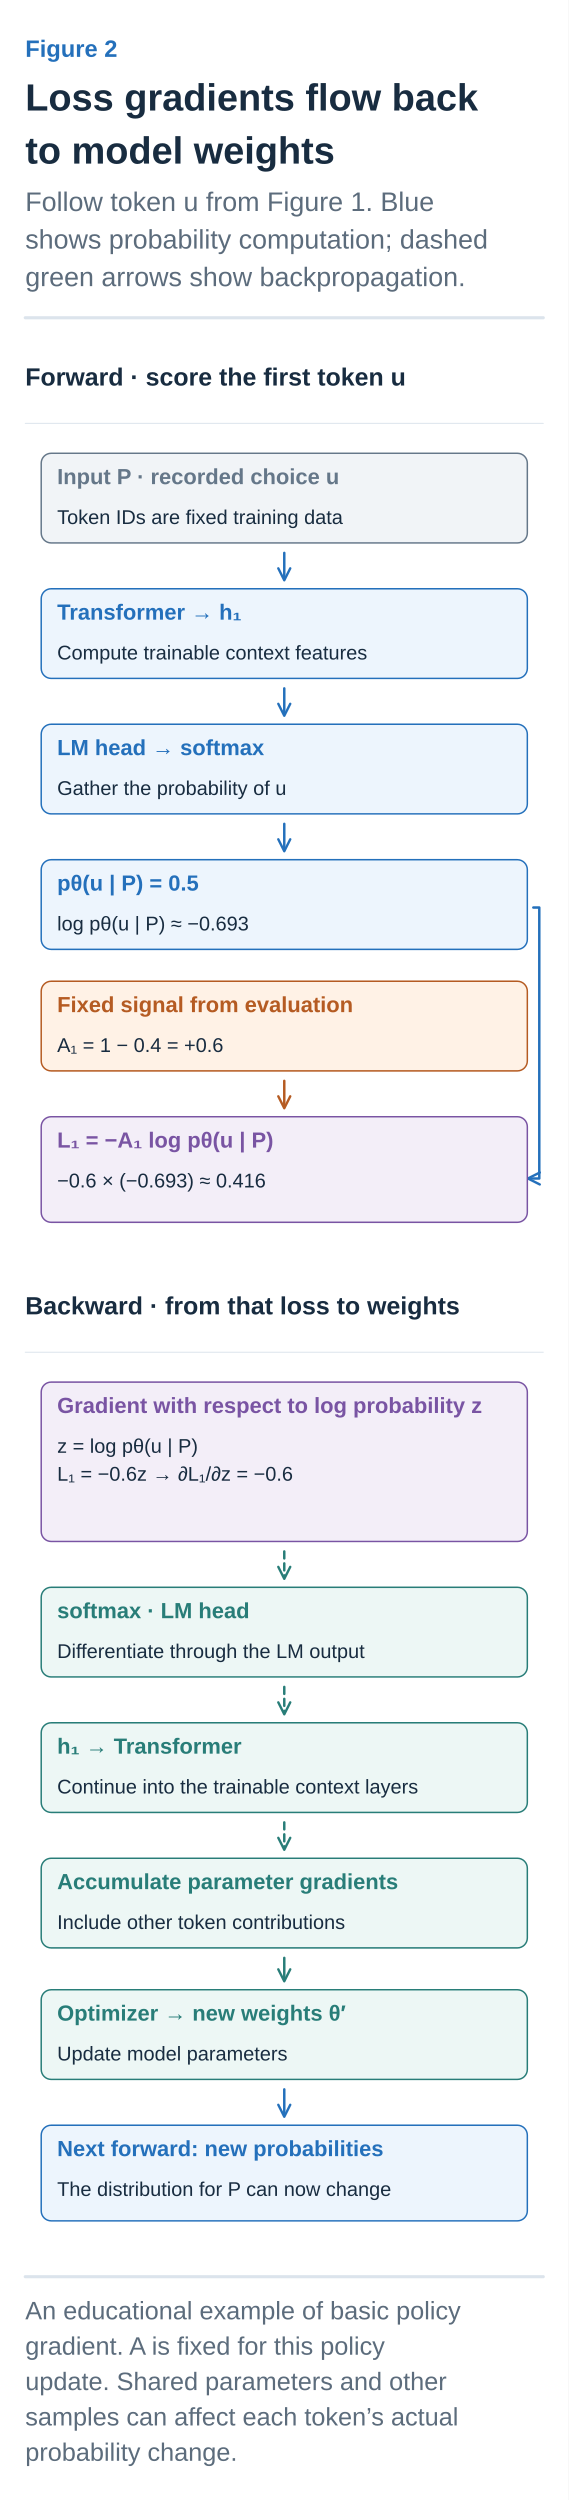
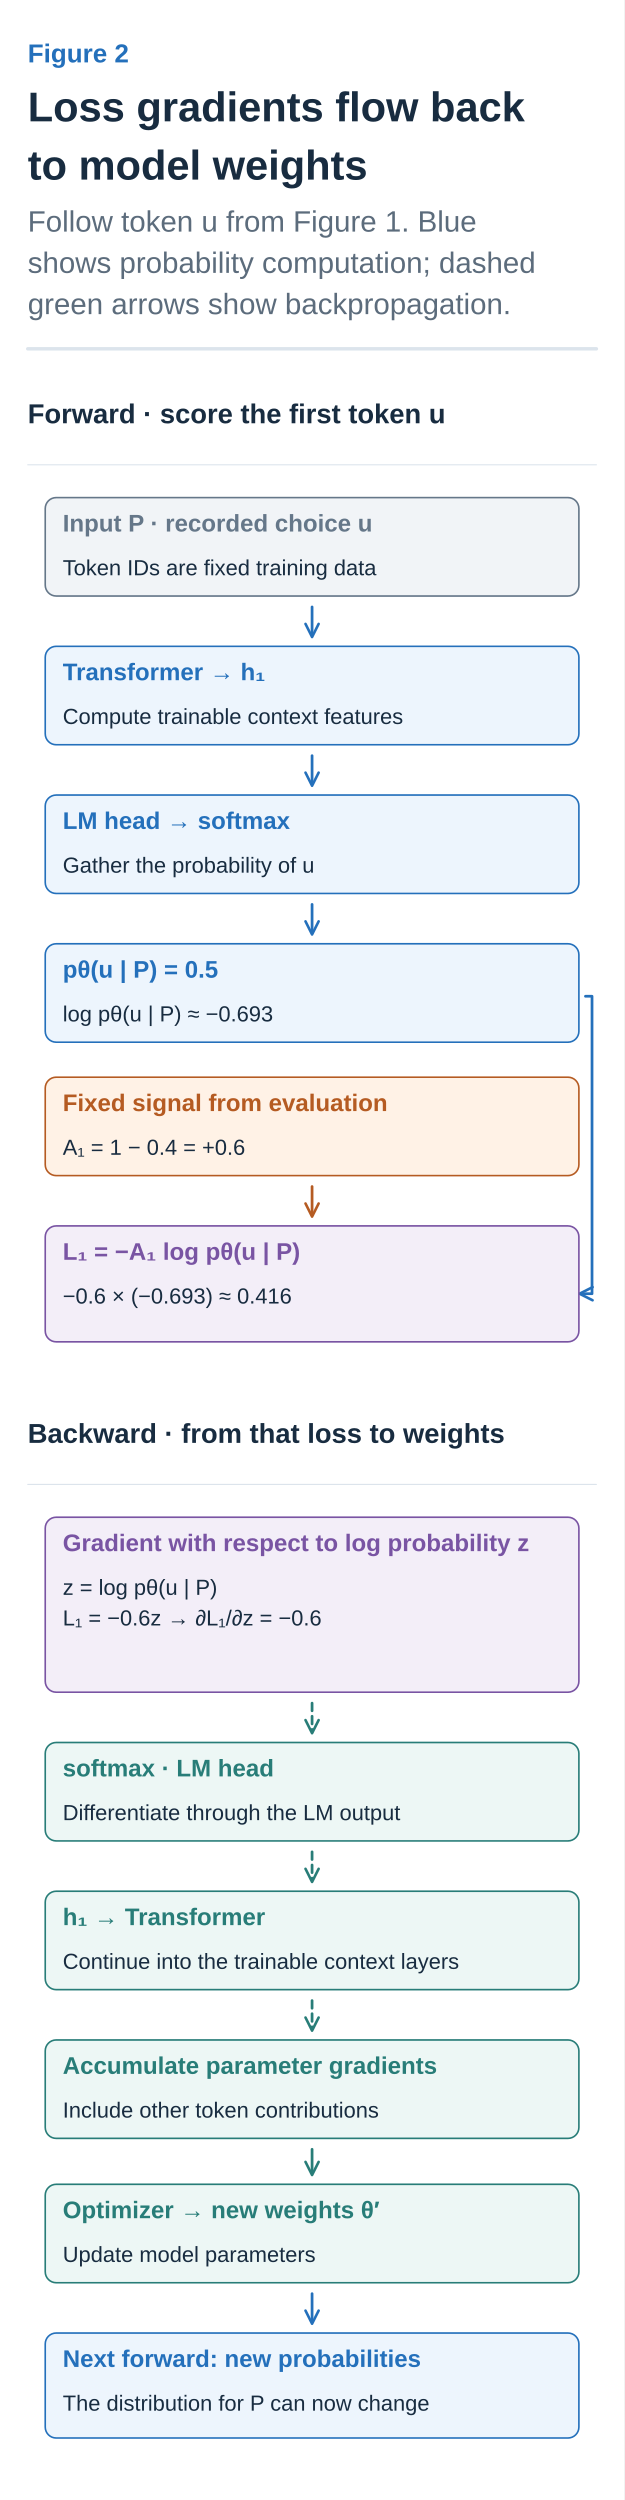
- <svg xmlns="http://www.w3.org/2000/svg" width="360" height="1583" viewBox="0 0 360 1583" role="img" aria-labelledby="title desc">
+ <svg xmlns="http://www.w3.org/2000/svg" width="360" height="1442" viewBox="0 0 360 1442" role="img" aria-labelledby="title desc">
  <defs>
    <marker id="arrow-ink" viewBox="0 0 10 10" refX="8" refY="5" markerWidth="6" markerHeight="6" orient="auto">
      <path d="M1 1 L9 5 L1 9" fill="none" stroke="#182C40" stroke-width="1.6" />
    </marker>
    <marker id="arrow-muted" viewBox="0 0 10 10" refX="8" refY="5" markerWidth="6" markerHeight="6" orient="auto">
      <path d="M1 1 L9 5 L1 9" fill="none" stroke="#5C6C7C" stroke-width="1.6" />
    </marker>
    <marker id="arrow-line" viewBox="0 0 10 10" refX="8" refY="5" markerWidth="6" markerHeight="6" orient="auto">
      <path d="M1 1 L9 5 L1 9" fill="none" stroke="#DCE4EC" stroke-width="1.6" />
    </marker>
    <marker id="arrow-paper" viewBox="0 0 10 10" refX="8" refY="5" markerWidth="6" markerHeight="6" orient="auto">
      <path d="M1 1 L9 5 L1 9" fill="none" stroke="#FFFFFF" stroke-width="1.6" />
    </marker>
    <marker id="arrow-blue" viewBox="0 0 10 10" refX="8" refY="5" markerWidth="6" markerHeight="6" orient="auto">
      <path d="M1 1 L9 5 L1 9" fill="none" stroke="#2470BB" stroke-width="1.6" />
    </marker>
    <marker id="arrow-teal" viewBox="0 0 10 10" refX="8" refY="5" markerWidth="6" markerHeight="6" orient="auto">
      <path d="M1 1 L9 5 L1 9" fill="none" stroke="#287D78" stroke-width="1.6" />
    </marker>
    <marker id="arrow-orange" viewBox="0 0 10 10" refX="8" refY="5" markerWidth="6" markerHeight="6" orient="auto">
      <path d="M1 1 L9 5 L1 9" fill="none" stroke="#B55B22" stroke-width="1.6" />
    </marker>
    <marker id="arrow-purple" viewBox="0 0 10 10" refX="8" refY="5" markerWidth="6" markerHeight="6" orient="auto">
      <path d="M1 1 L9 5 L1 9" fill="none" stroke="#7954A3" stroke-width="1.6" />
    </marker>
    <marker id="arrow-gray" viewBox="0 0 10 10" refX="8" refY="5" markerWidth="6" markerHeight="6" orient="auto">
      <path d="M1 1 L9 5 L1 9" fill="none" stroke="#657789" stroke-width="1.6" />
    </marker>
    <marker id="arrow-red" viewBox="0 0 10 10" refX="8" refY="5" markerWidth="6" markerHeight="6" orient="auto">
      <path d="M1 1 L9 5 L1 9" fill="none" stroke="#B34242" stroke-width="1.6" />
    </marker>
    <marker id="arrow-indigo" viewBox="0 0 10 10" refX="8" refY="5" markerWidth="6" markerHeight="6" orient="auto">
      <path d="M1 1 L9 5 L1 9" fill="none" stroke="#4C60A8" stroke-width="1.6" />
    </marker>
    <marker id="arrow-slate" viewBox="0 0 10 10" refX="8" refY="5" markerWidth="6" markerHeight="6" orient="auto">
      <path d="M1 1 L9 5 L1 9" fill="none" stroke="#8191A0" stroke-width="1.6" />
    </marker>
    <marker id="arrow-surface" viewBox="0 0 10 10" refX="8" refY="5" markerWidth="6" markerHeight="6" orient="auto">
      <path d="M1 1 L9 5 L1 9" fill="none" stroke="#F8FAFC" stroke-width="1.6" />
    </marker>
  </defs>
  <style>text{font-family:Arial,"Apple SD Gothic Neo","Noto Sans KR",sans-serif}text[font-family]{font-family:Menlo,Consolas,monospace}path{stroke-linecap:round;stroke-linejoin:round}</style>
  <rect width="100%" height="100%" fill="white" />
  <text x="16" y="36" fill="#2470BB" font-size="15" font-weight="600" text-anchor="start" data-max-width="328">Figure 2</text>
  <text x="16" y="70" fill="#182C40" font-size="24" font-weight="700" text-anchor="start" data-max-width="328">Loss gradients flow back</text>
  <text x="16" y="103.6" fill="#182C40" font-size="24" font-weight="700" text-anchor="start" data-max-width="328">to model weights</text>
  <text x="16" y="133.6" fill="#5C6C7C" font-size="17" font-weight="400" text-anchor="start" data-max-width="328">Follow token u from Figure 1. Blue</text>
  <text x="16" y="157.4" fill="#5C6C7C" font-size="17" font-weight="400" text-anchor="start" data-max-width="328">shows probability computation; dashed</text>
  <text x="16" y="181.2" fill="#5C6C7C" font-size="17" font-weight="400" text-anchor="start" data-max-width="328">green arrows show backpropagation.</text>
  <path d="M16,201.2 H344" stroke="#DCE4EC" stroke-width="2" />
  <g transform="translate(16 225.2) scale(0.6307692)" data-panel="1">
    <text x="0" y="30" fill="#182C40" font-size="25" font-weight="600" text-anchor="start" data-max-width="520">Forward · score the first token u</text>
    <path d="M0 68 L520 68" stroke="#DCE4EC" stroke-width="1" fill="none" />
    <g data-container="true">
      <rect x="16" y="98" width="488" height="90" rx="10" fill="#F1F4F7" stroke="#657789" stroke-width="1.5" />
      <text x="32" y="129" fill="#657789" font-size="22" font-weight="600" text-anchor="start" data-max-width="456">Input P · recorded choice u</text>
      <text x="32" y="169" fill="#182C40" font-size="20" font-weight="400" text-anchor="start" data-max-width="456">Token IDs are fixed training data</text>
    </g>
    <path d="M260 198 L260 224" stroke="#2470BB" stroke-width="2.5" fill="none" marker-end="url(#arrow-blue)" />
    <g data-container="true">
      <rect x="16" y="234" width="488" height="90" rx="10" fill="#EDF5FD" stroke="#2470BB" stroke-width="1.5" />
      <text x="32" y="265" fill="#2470BB" font-size="22" font-weight="600" text-anchor="start" data-max-width="456">Transformer → h₁</text>
      <text x="32" y="305" fill="#182C40" font-size="20" font-weight="400" text-anchor="start" data-max-width="456">Compute trainable context features</text>
    </g>
    <path d="M260 334 L260 360" stroke="#2470BB" stroke-width="2.5" fill="none" marker-end="url(#arrow-blue)" />
    <g data-container="true">
      <rect x="16" y="370" width="488" height="90" rx="10" fill="#EDF5FD" stroke="#2470BB" stroke-width="1.5" />
      <text x="32" y="401" fill="#2470BB" font-size="22" font-weight="600" text-anchor="start" data-max-width="456">LM head → softmax</text>
      <text x="32" y="441" fill="#182C40" font-size="20" font-weight="400" text-anchor="start" data-max-width="456">Gather the probability of u</text>
    </g>
    <path d="M260 470 L260 496" stroke="#2470BB" stroke-width="2.5" fill="none" marker-end="url(#arrow-blue)" />
    <g data-container="true">
      <rect x="16" y="506" width="488" height="90" rx="10" fill="#EDF5FD" stroke="#2470BB" stroke-width="1.5" />
      <text x="32" y="537" fill="#2470BB" font-size="22" font-weight="600" text-anchor="start" data-max-width="456">pθ(u | P) = 0.5</text>
      <text x="32" y="577" fill="#182C40" font-size="20" font-weight="400" text-anchor="start" data-max-width="456">log pθ(u | P) ≈ −0.693</text>
    </g>
    <g data-container="true">
      <rect x="16" y="628" width="488" height="90" rx="10" fill="#FFF2E6" stroke="#B55B22" stroke-width="1.5" />
      <text x="32" y="659" fill="#B55B22" font-size="22" font-weight="600" text-anchor="start" data-max-width="456">Fixed signal from evaluation</text>
      <text x="32" y="699" fill="#182C40" font-size="20" font-weight="400" text-anchor="start" data-max-width="456">A₁ = 1 − 0.4 = +0.6</text>
    </g>
    <path d="M 510 554 H 516 V 826 H 506" stroke="#2470BB" stroke-width="2.5" fill="none" marker-end="url(#arrow-blue)" />
    <path d="M260 728 L260 754" stroke="#B55B22" stroke-width="2.5" fill="none" marker-end="url(#arrow-orange)" />
    <g data-container="true">
      <rect x="16" y="764" width="488" height="106" rx="10" fill="#F3EEF8" stroke="#7954A3" stroke-width="1.5" />
      <text x="32" y="795" fill="#7954A3" font-size="22" font-weight="600" text-anchor="start" data-max-width="456">L₁ = −A₁ log pθ(u | P)</text>
      <text x="32" y="835" fill="#182C40" font-size="20" font-weight="400" text-anchor="start" data-max-width="456">−0.6 × (−0.693) ≈ 0.416</text>
    </g>
  </g>
  <g transform="translate(16 813.3231) scale(0.6307692)" data-panel="2">
    <text x="0" y="30" fill="#182C40" font-size="25" font-weight="600" text-anchor="start" data-max-width="520">Backward · from that loss to weights</text>
    <path d="M0 68 L520 68" stroke="#DCE4EC" stroke-width="1" fill="none" />
    <g data-container="true">
      <rect x="16" y="98" width="488" height="160" rx="10" fill="#F3EEF8" stroke="#7954A3" stroke-width="1.5" />
      <text x="32" y="129" fill="#7954A3" font-size="22" font-weight="600" text-anchor="start" data-max-width="456">Gradient with respect to log probability z</text>
      <text x="32" y="169" fill="#182C40" font-size="20" font-weight="400" text-anchor="start" data-max-width="456">z = log pθ(u | P)</text>
      <text x="32" y="197" fill="#182C40" font-size="20" font-weight="400" text-anchor="start" data-max-width="456">L₁ = −0.6z → ∂L₁/∂z = −0.6</text>
    </g>
    <path d="M260 268 L260 294" stroke="#287D78" stroke-width="2.5" fill="none" stroke-dasharray="7 5" marker-end="url(#arrow-teal)" />
    <g data-container="true">
      <rect x="16" y="304" width="488" height="90" rx="10" fill="#EDF7F5" stroke="#287D78" stroke-width="1.5" />
      <text x="32" y="335" fill="#287D78" font-size="22" font-weight="600" text-anchor="start" data-max-width="456">softmax · LM head</text>
      <text x="32" y="375" fill="#182C40" font-size="20" font-weight="400" text-anchor="start" data-max-width="456">Differentiate through the LM output</text>
    </g>
    <path d="M260 404 L260 430" stroke="#287D78" stroke-width="2.5" fill="none" stroke-dasharray="7 5" marker-end="url(#arrow-teal)" />
    <g data-container="true">
      <rect x="16" y="440" width="488" height="90" rx="10" fill="#EDF7F5" stroke="#287D78" stroke-width="1.5" />
      <text x="32" y="471" fill="#287D78" font-size="22" font-weight="600" text-anchor="start" data-max-width="456">h₁ → Transformer</text>
      <text x="32" y="511" fill="#182C40" font-size="20" font-weight="400" text-anchor="start" data-max-width="456">Continue into the trainable context layers</text>
    </g>
    <path d="M260 540 L260 566" stroke="#287D78" stroke-width="2.5" fill="none" stroke-dasharray="7 5" marker-end="url(#arrow-teal)" />
    <g data-container="true">
      <rect x="16" y="576" width="488" height="90" rx="10" fill="#EDF7F5" stroke="#287D78" stroke-width="1.5" />
      <text x="32" y="607" fill="#287D78" font-size="22" font-weight="600" text-anchor="start" data-max-width="456">Accumulate parameter gradients</text>
      <text x="32" y="647" fill="#182C40" font-size="20" font-weight="400" text-anchor="start" data-max-width="456">Include other token contributions</text>
    </g>
    <path d="M260 676 L260 698" stroke="#287D78" stroke-width="2.5" fill="none" marker-end="url(#arrow-teal)" />
    <g data-container="true">
      <rect x="16" y="708" width="488" height="90" rx="10" fill="#EDF7F5" stroke="#287D78" stroke-width="1.5" />
      <text x="32" y="739" fill="#287D78" font-size="22" font-weight="600" text-anchor="start" data-max-width="456">Optimizer → new weights θ′</text>
      <text x="32" y="779" fill="#182C40" font-size="20" font-weight="400" text-anchor="start" data-max-width="456">Update model parameters</text>
    </g>
    <path d="M260 808 L260 834" stroke="#2470BB" stroke-width="2.5" fill="none" marker-end="url(#arrow-blue)" />
    <g data-container="true">
      <rect x="16" y="844" width="488" height="96" rx="10" fill="#EDF5FD" stroke="#2470BB" stroke-width="1.5" />
      <text x="32" y="875" fill="#2470BB" font-size="22" font-weight="600" text-anchor="start" data-max-width="456">Next forward: new probabilities</text>
      <text x="32" y="915" fill="#182C40" font-size="20" font-weight="400" text-anchor="start" data-max-width="456">The distribution for P can now change</text>
    </g>
  </g>
-   <path d="M16,1441.6 H344" stroke="#DCE4EC" stroke-width="2" />
-   <text x="16" y="1468.6" fill="#5C6C7C" font-size="16" font-weight="400" text-anchor="start" data-max-width="328">An educational example of basic policy</text>
-   <text x="16" y="1491" fill="#5C6C7C" font-size="16" font-weight="400" text-anchor="start" data-max-width="328">gradient. A is fixed for this policy</text>
-   <text x="16" y="1513.4" fill="#5C6C7C" font-size="16" font-weight="400" text-anchor="start" data-max-width="328">update. Shared parameters and other</text>
-   <text x="16" y="1535.8" fill="#5C6C7C" font-size="16" font-weight="400" text-anchor="start" data-max-width="328">samples can affect each token’s actual</text>
-   <text x="16" y="1558.2" fill="#5C6C7C" font-size="16" font-weight="400" text-anchor="start" data-max-width="328">probability change.</text>
</svg>
